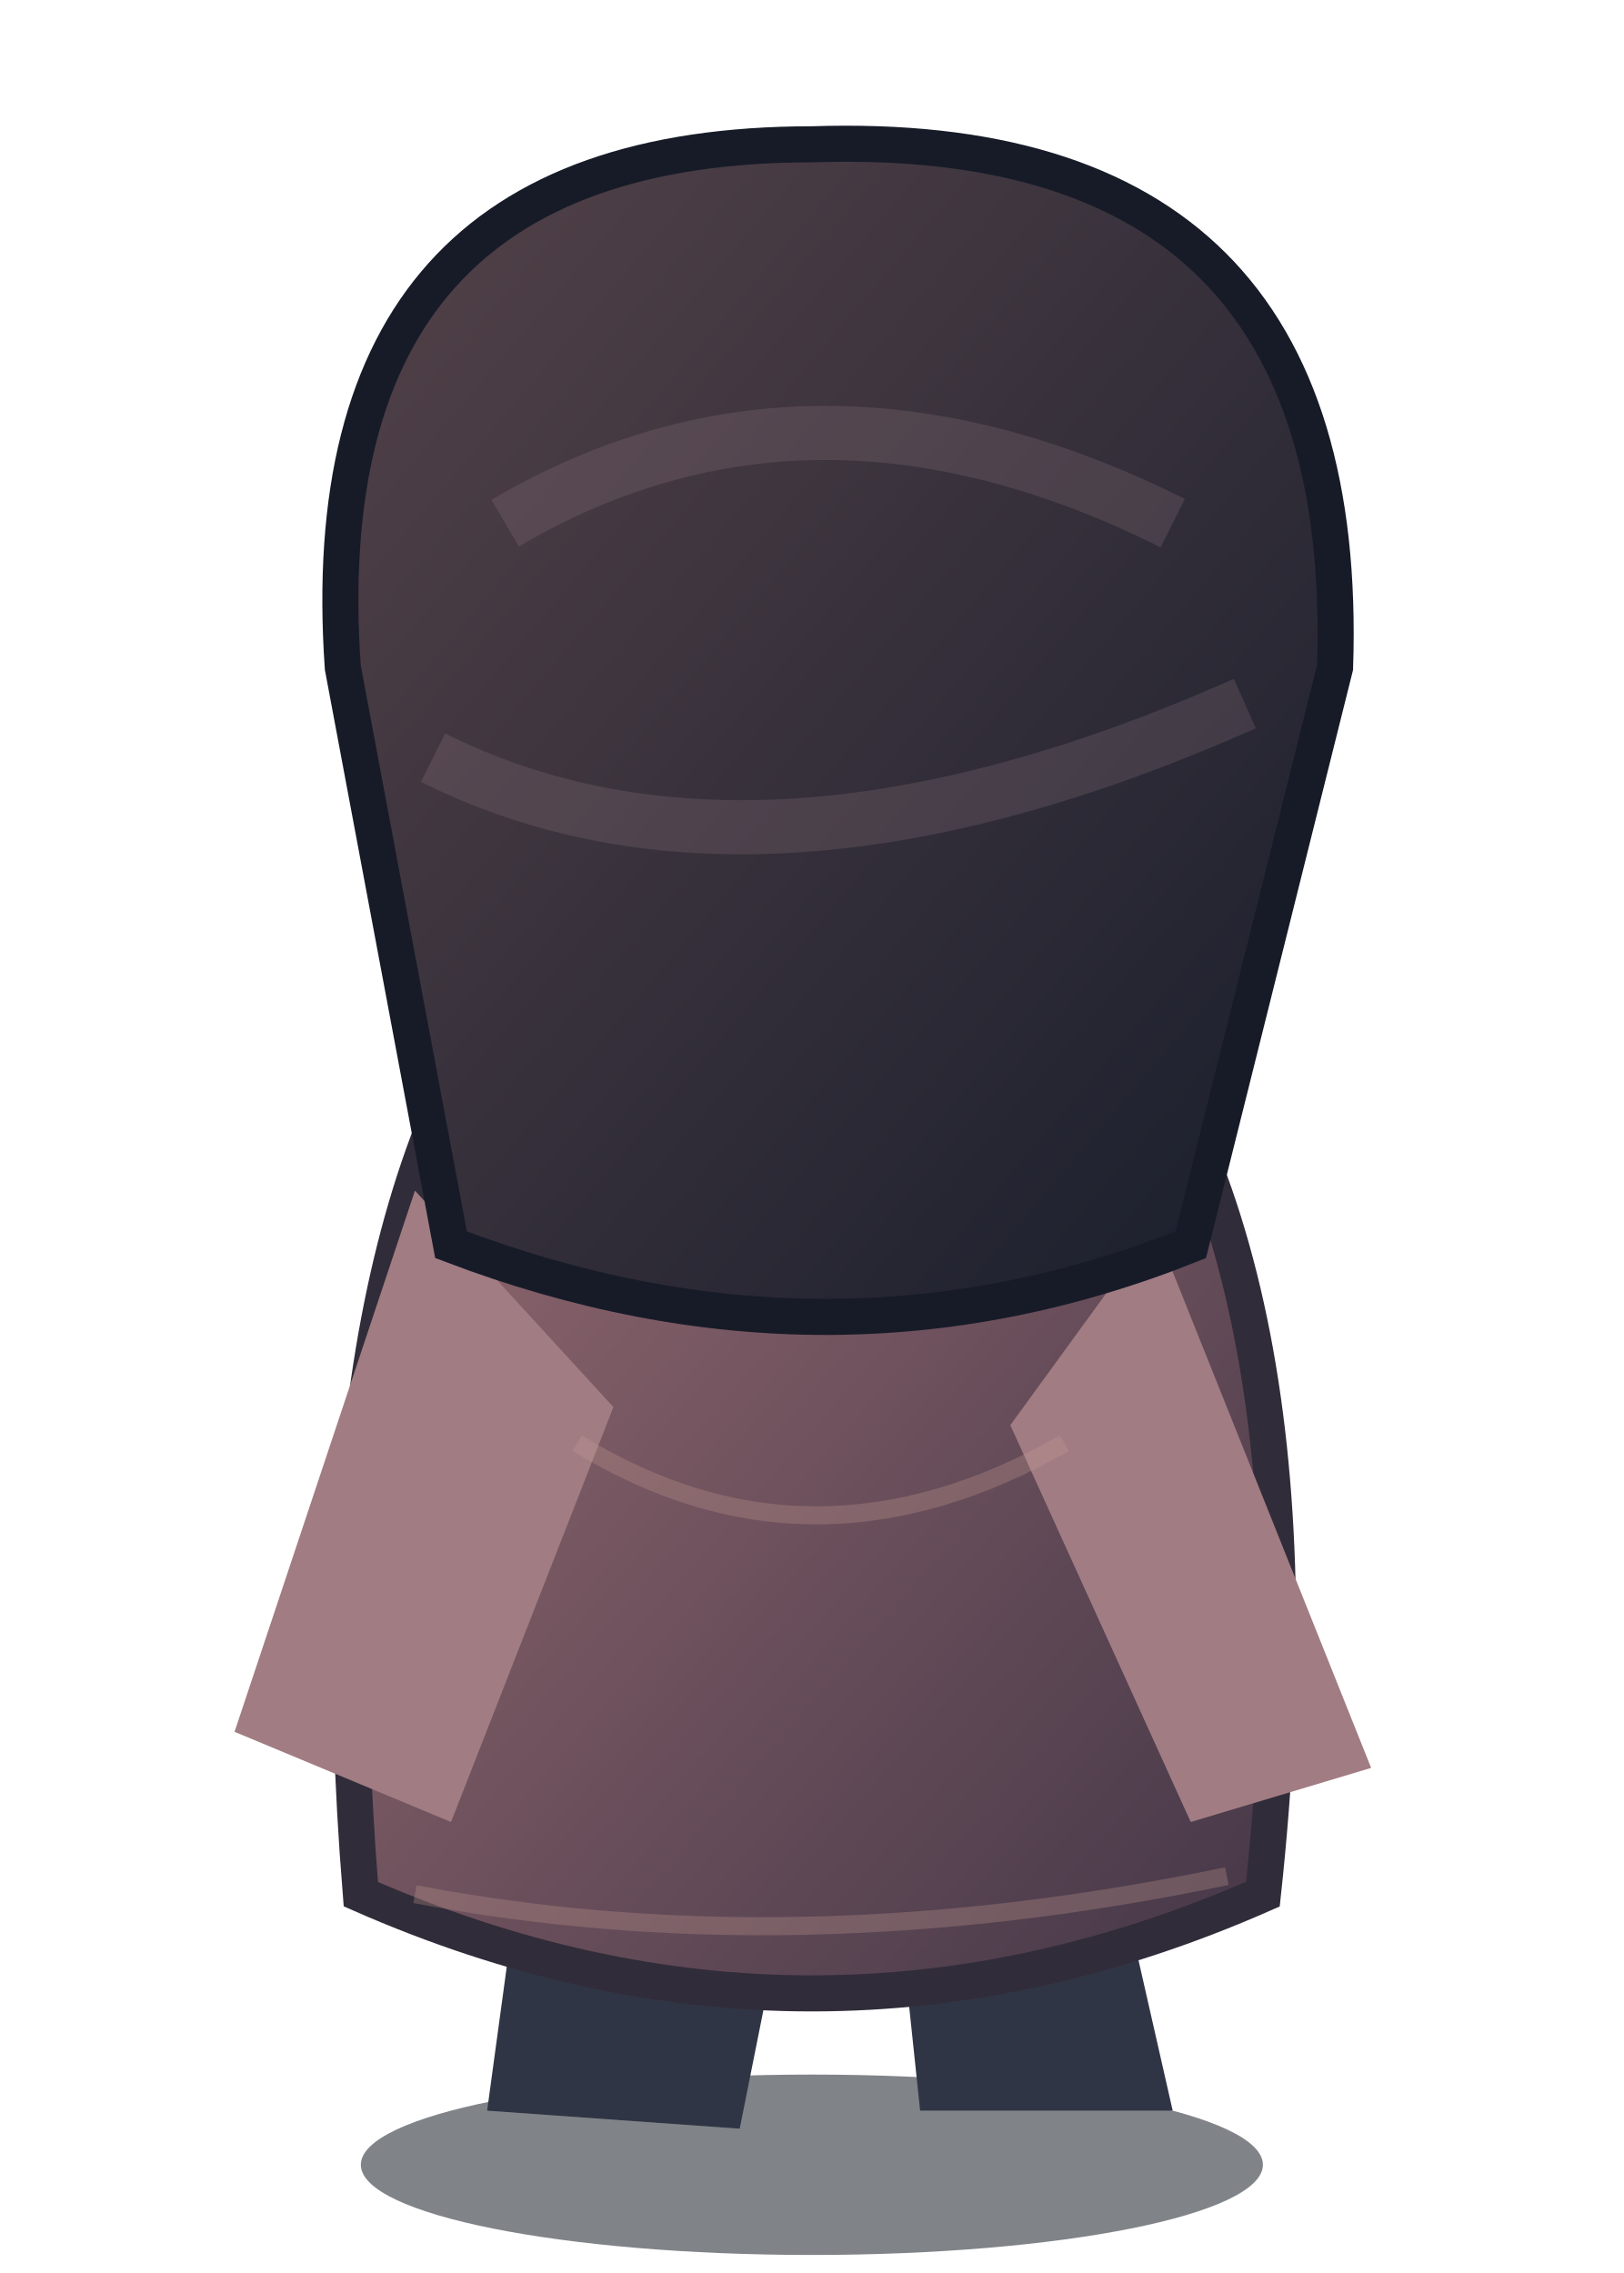
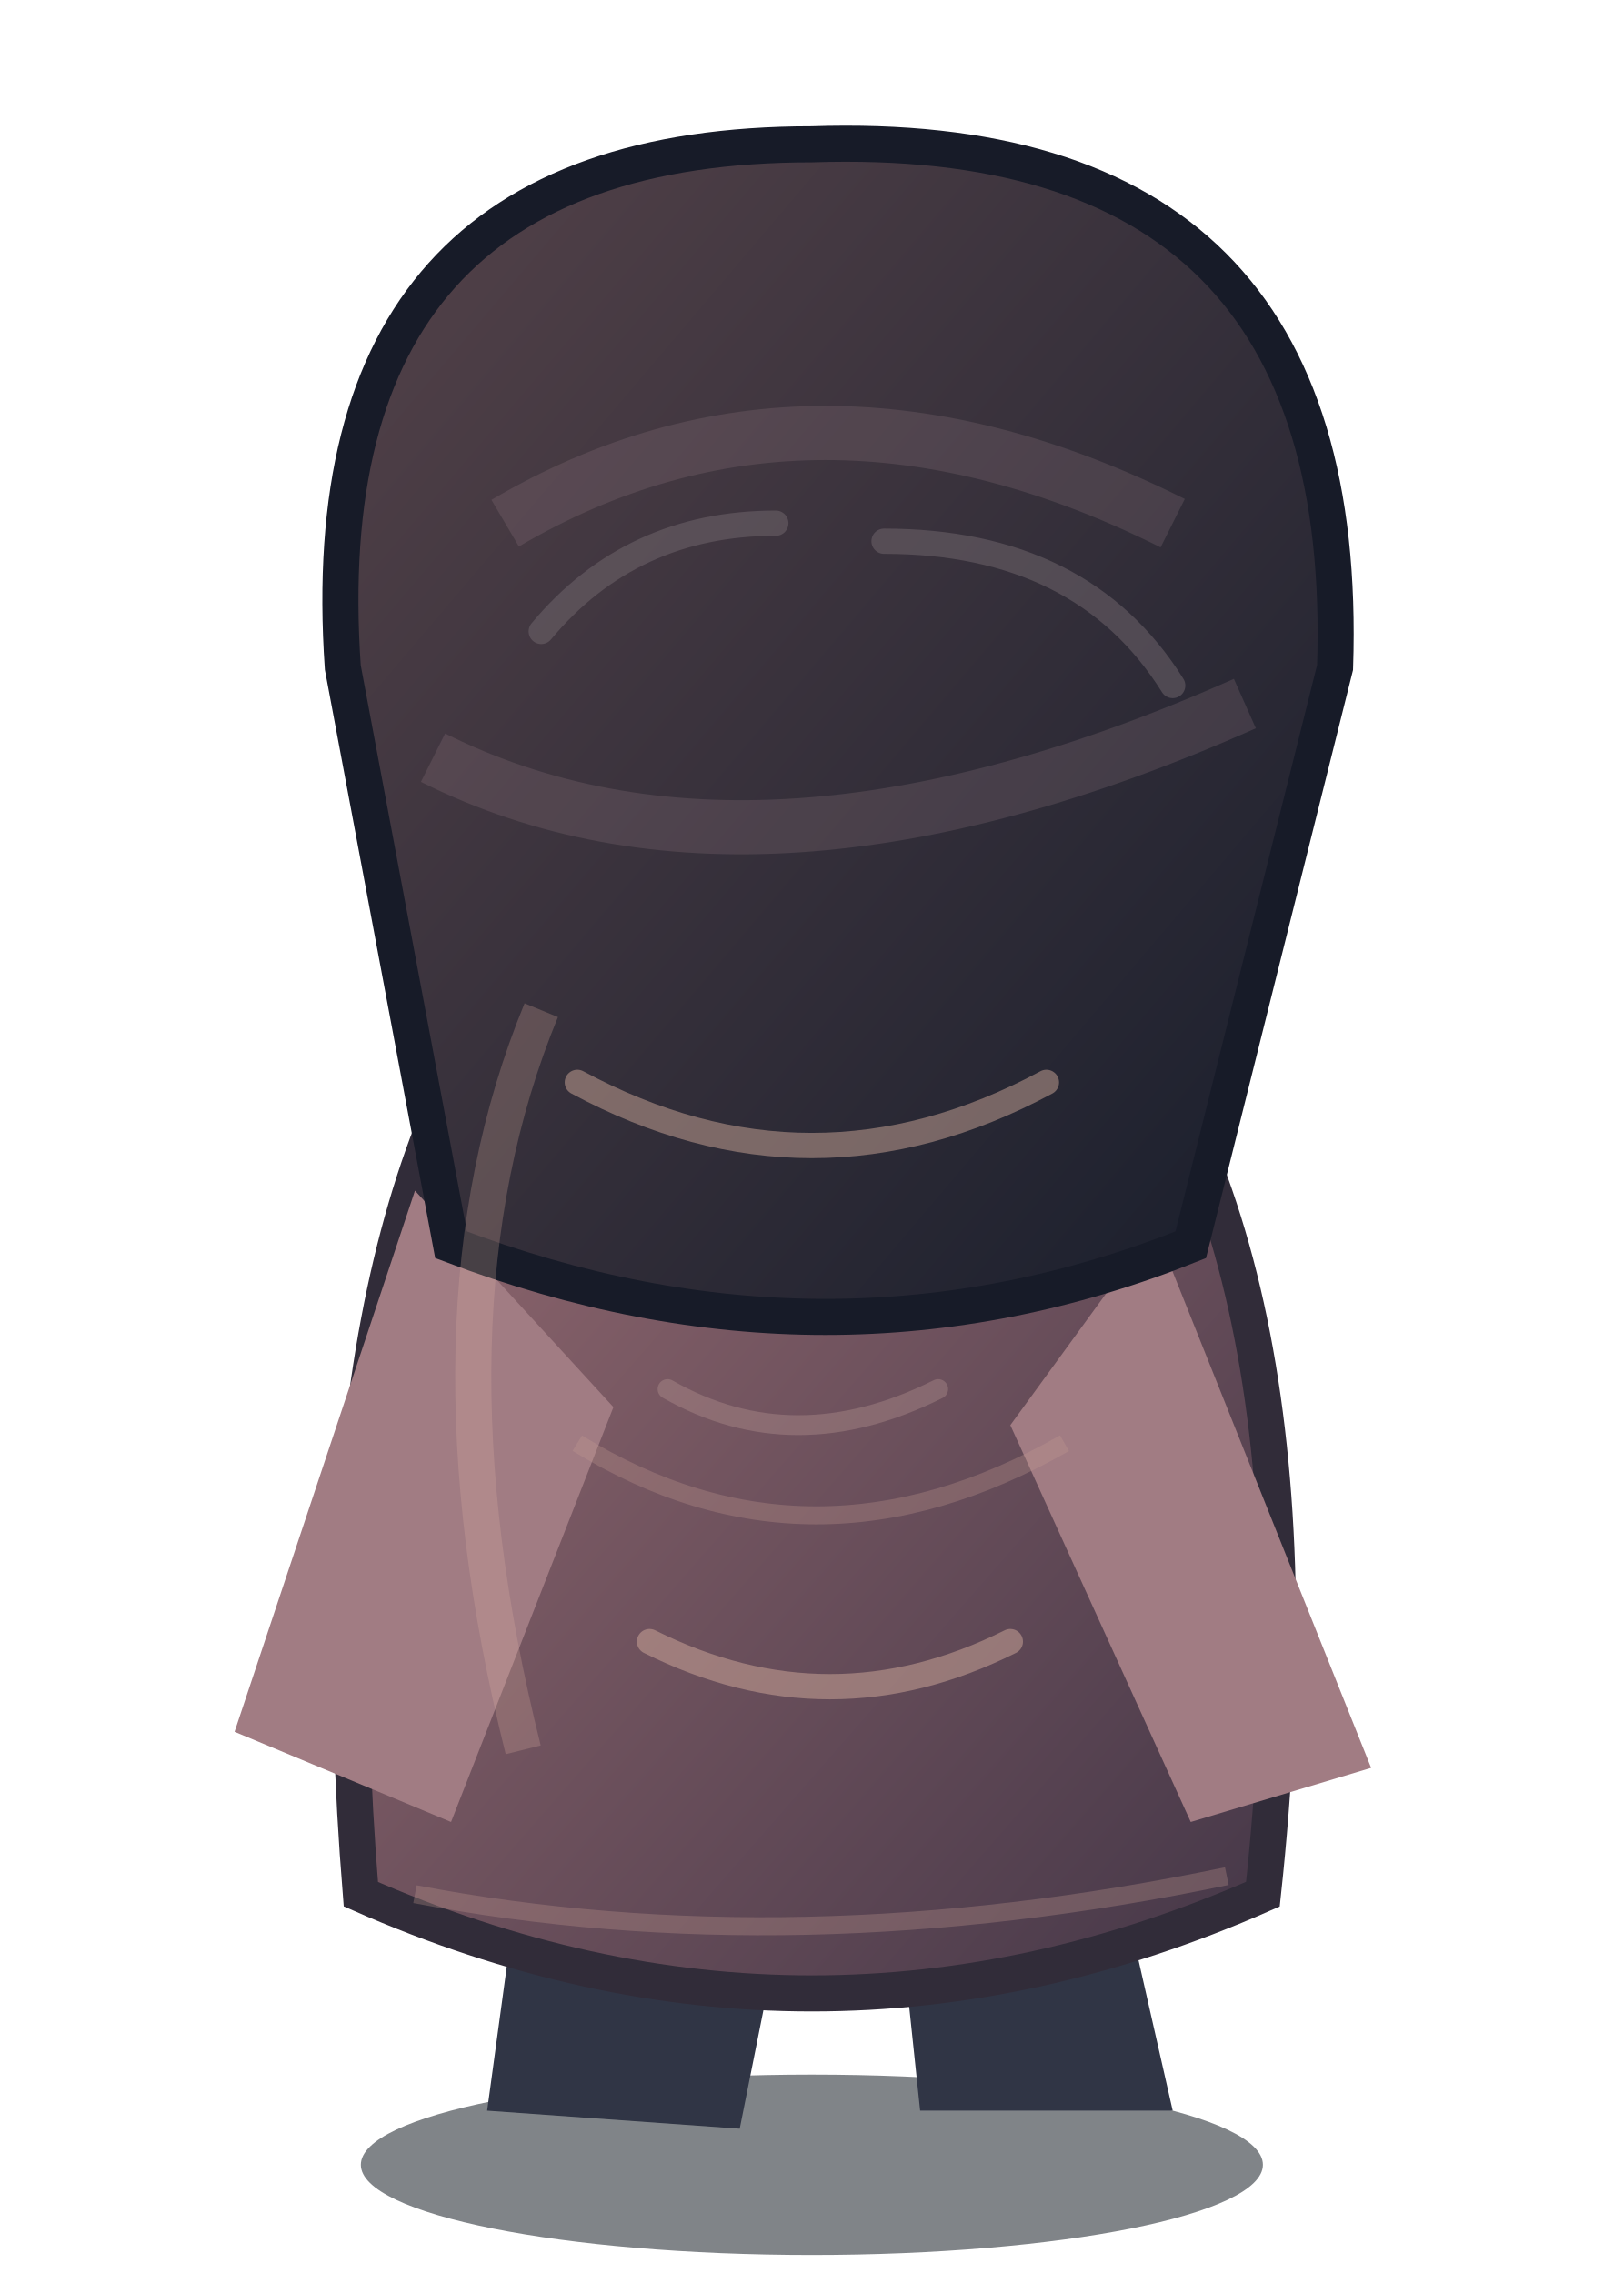
<svg xmlns="http://www.w3.org/2000/svg" viewBox="0 0 90 126">
  <defs>
    <linearGradient id="d" x2="1" y2="1">
      <stop stop-color="#996d73" />
      <stop offset="1" stop-color="#433647" />
    </linearGradient>
    <linearGradient id="h" x2="1" y2="1">
      <stop stop-color="#55434a" />
      <stop offset="1" stop-color="#171d2b" />
    </linearGradient>
  </defs>
  <ellipse cx="45" cy="120" rx="25" ry="5" fill="#020a12" opacity=".5" />
  <path d="M30 95L27 117L41 118L45 98M49 98L51 117L65 117L60 95" fill="#303545" />
  <path d="M30 52Q17 68 20 105Q45 116 70 105Q74 68 59 52Z" fill="url(#d)" stroke="#312c39" stroke-width="2" />
  <path d="M23 66L13 96L25 101L34 78M64 68L76 98L66 101L56 79" fill="#a17c83" />
  <path d="M32 80Q45 88 59 80M23 105Q44 109 68 104" stroke="#c39b91" opacity=".3" fill="none" />
  <path d="M19 37Q17 8 45 8Q75 7 74 37L66 69Q46 77 25 69Z" fill="url(#h)" stroke="#171b28" stroke-width="2" />
  <path d="M28 29Q45 19 65 29M24 42Q42 51 69 39" fill="none" stroke="#998187" opacity=".22" stroke-width="3" />
+   <g fill="none" stroke-linecap="round">
+     <path d="M30 35Q35 29 43 29M49 30Q60 30 65 38" stroke="#756b72" stroke-opacity=".48" stroke-width="1.4" />
+     <path d="M32 60Q45 67 58 60M36 91Q46 96 56 91" stroke="#dcb4a3" stroke-opacity=".45" stroke-width="1.4" />
+     <path d="M37 77Q44 81 52 77" stroke="#c7a39e" stroke-opacity=".3" stroke-width="1.1" />
+   </g>
+   <path d="M30 56Q23 73 29 97" stroke="#e1b6a3" stroke-opacity=".24" stroke-width="2" fill="none" />
</svg>
